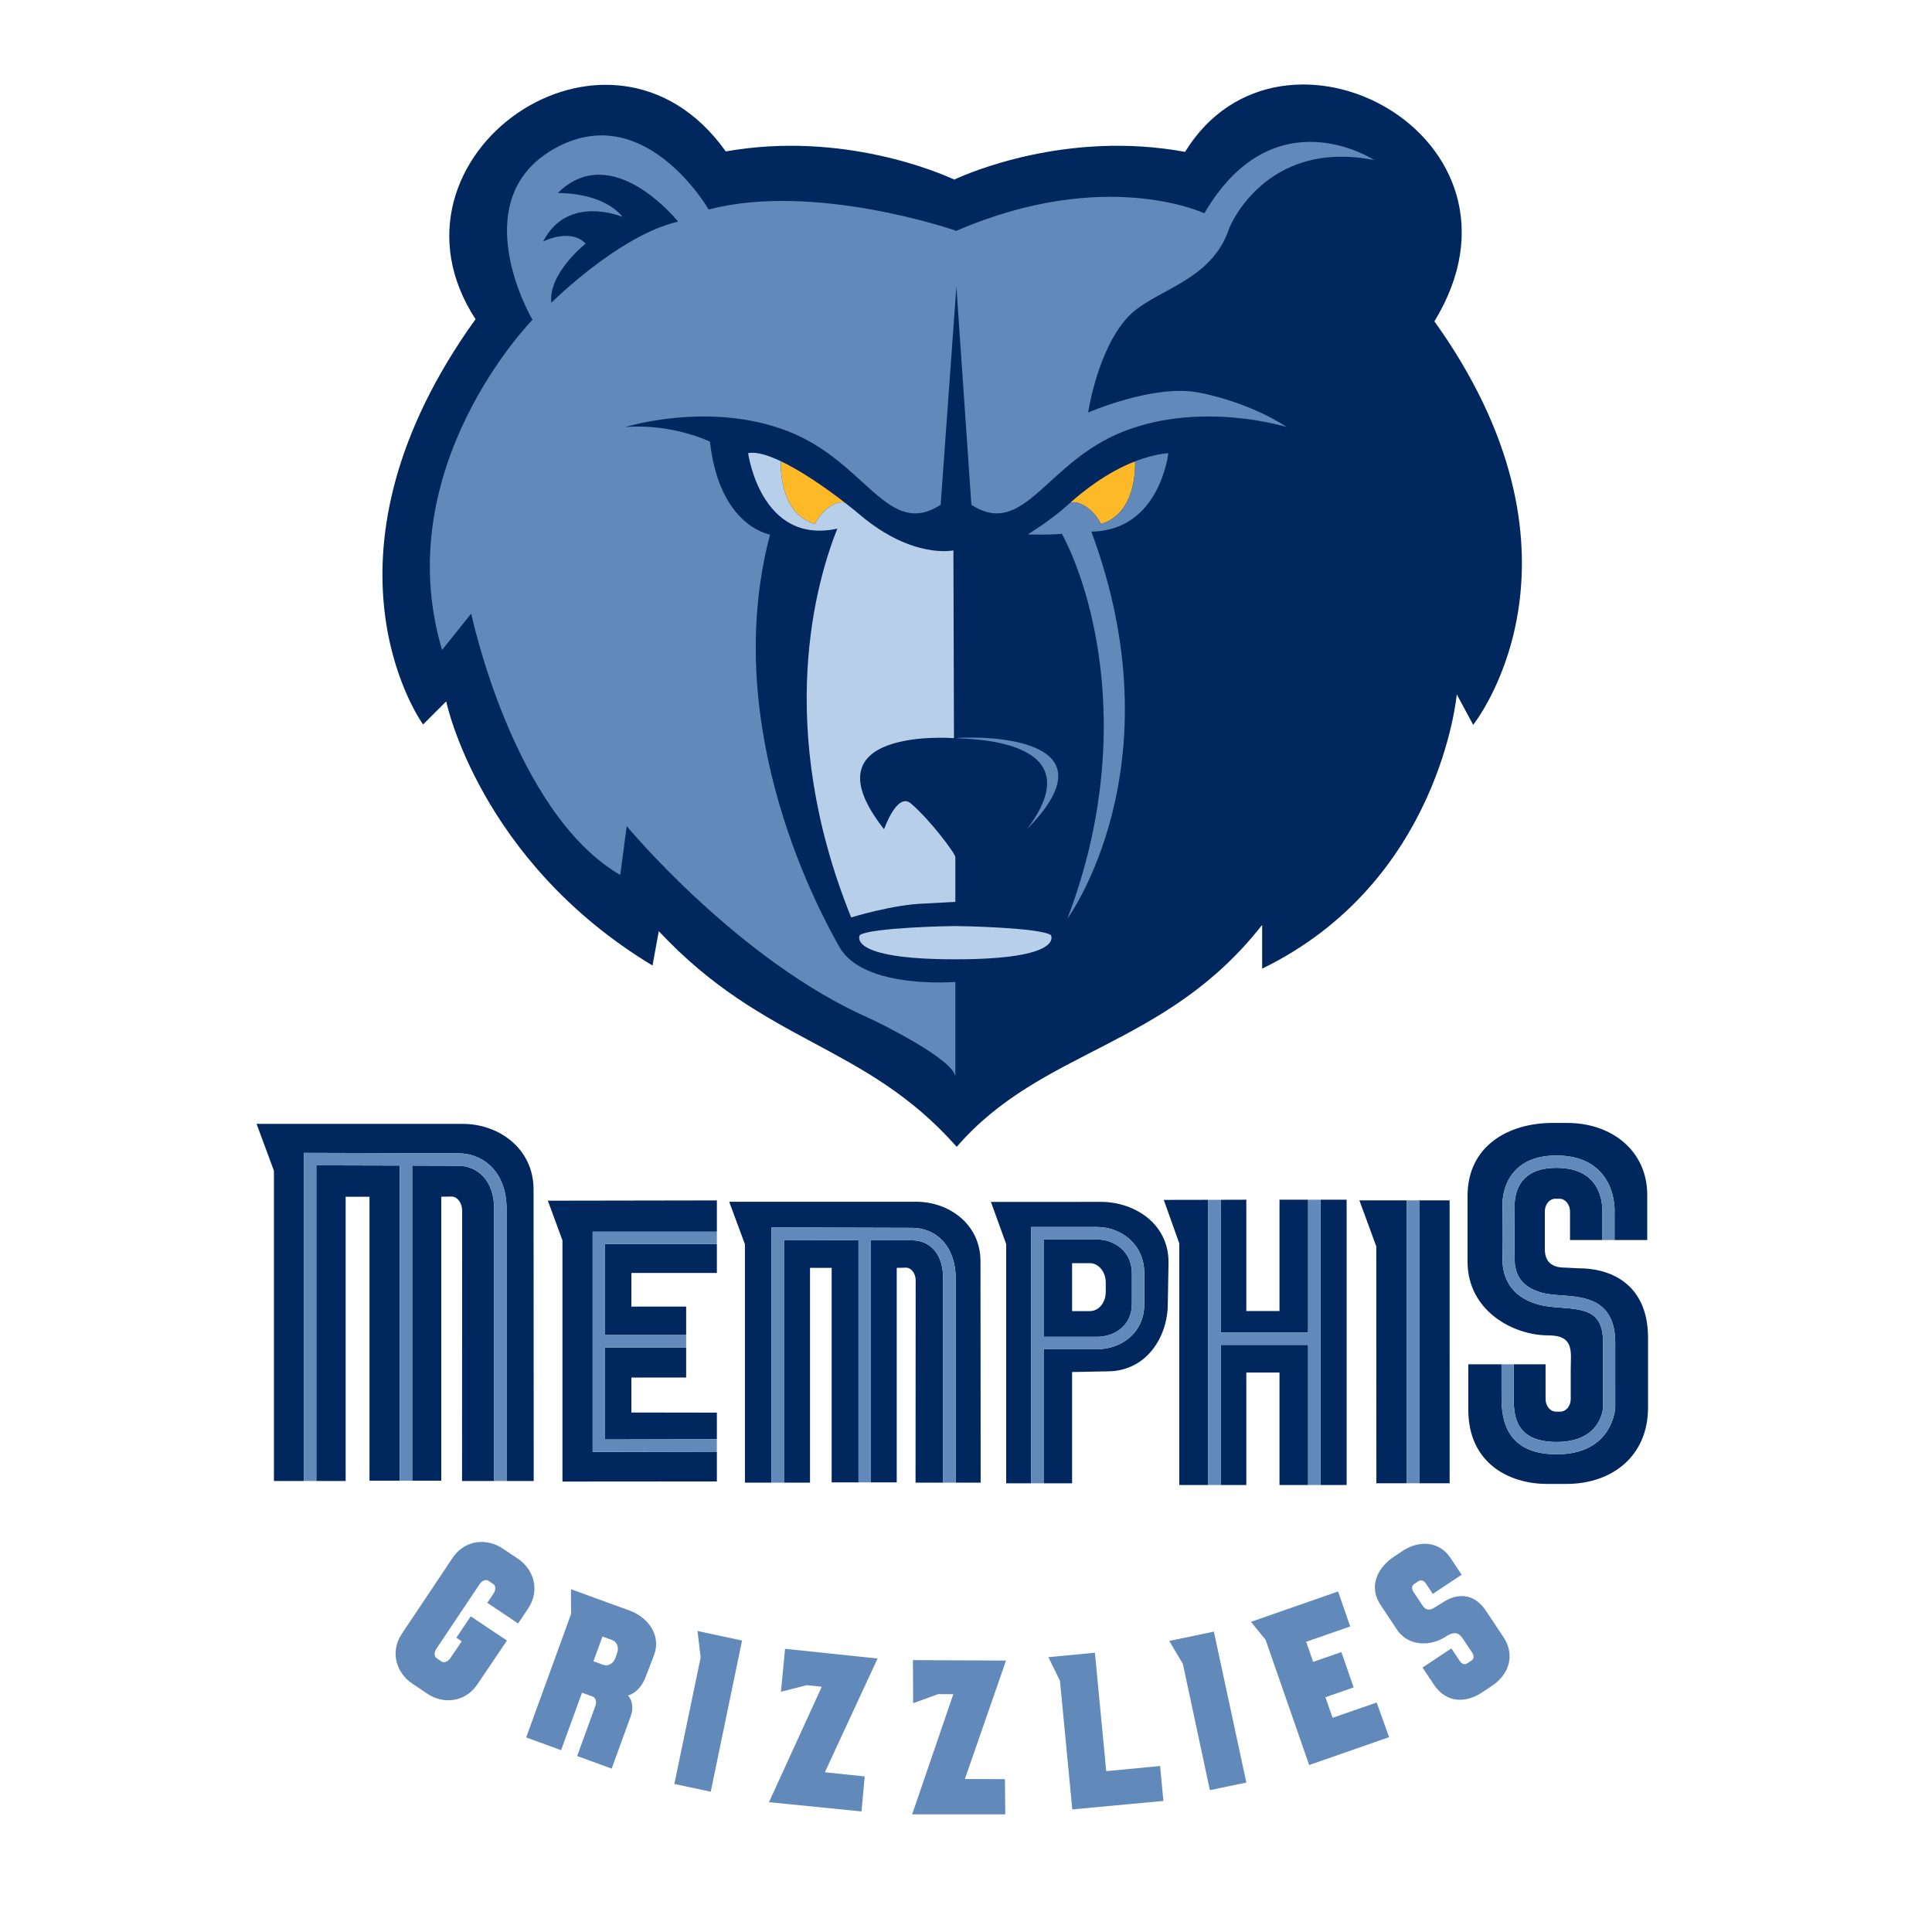
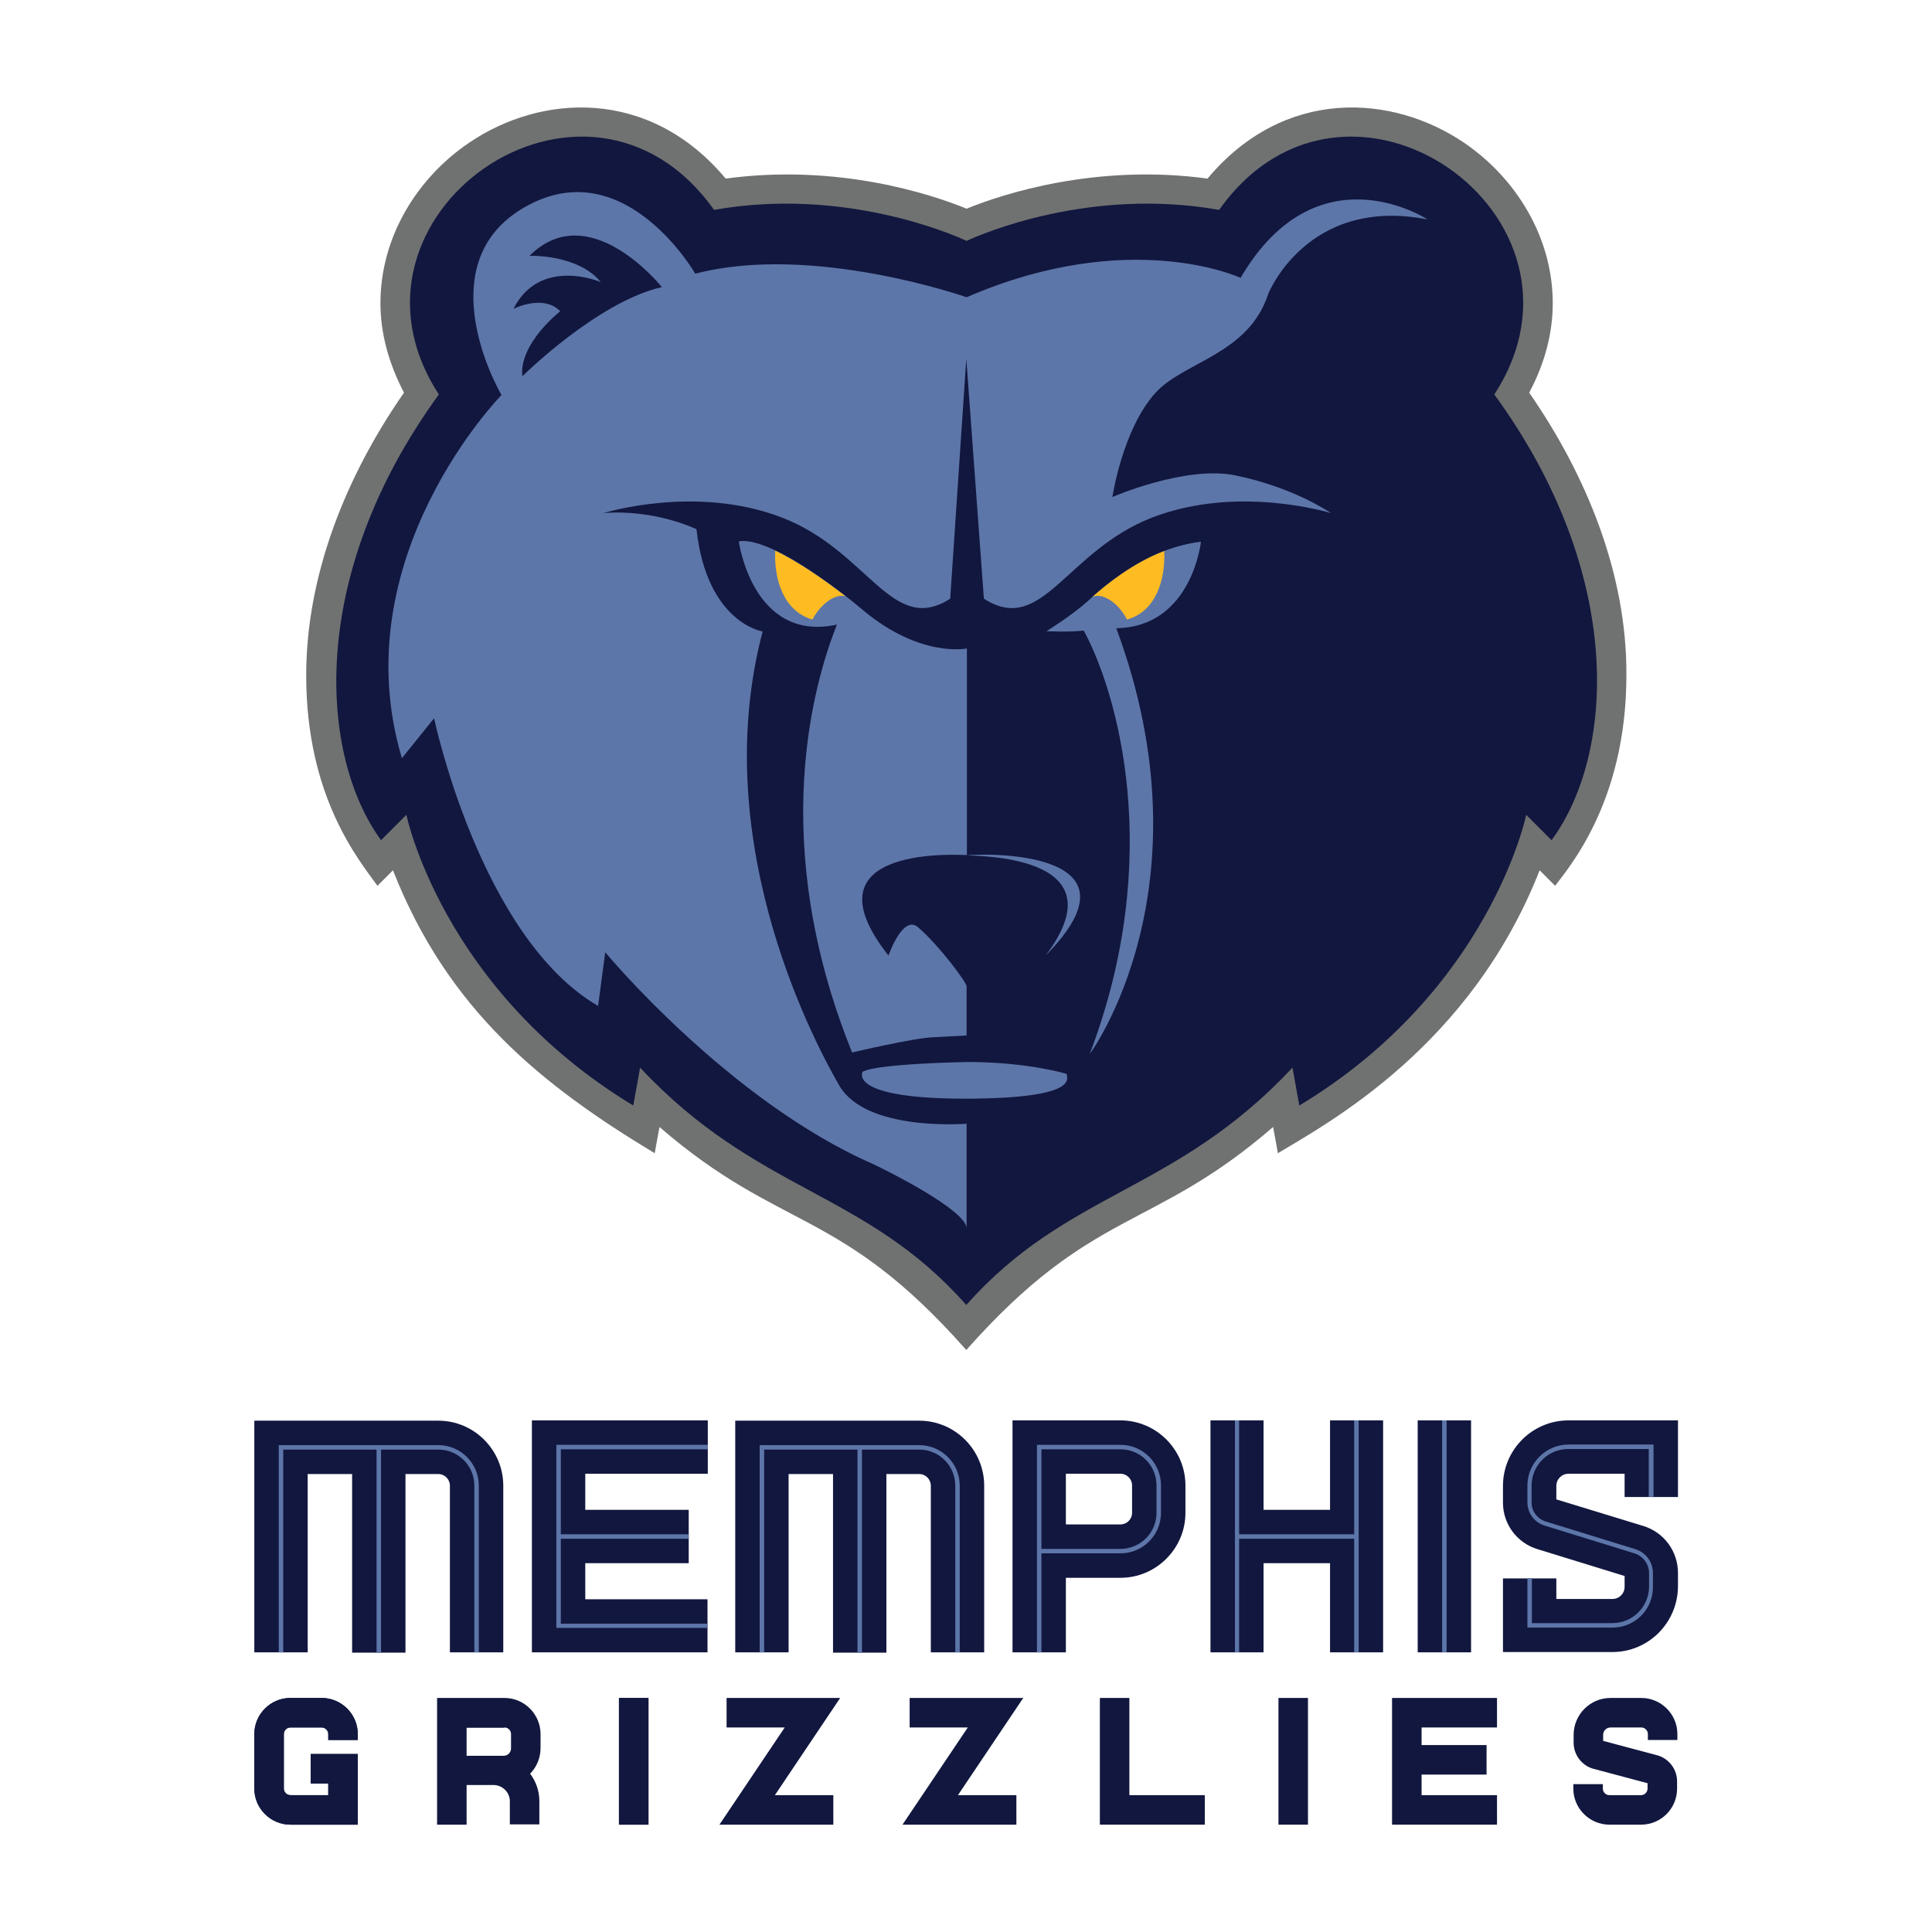
- <svg xmlns="http://www.w3.org/2000/svg" version="1.1" id="Layer_3" x="0px" y="0px" width="400px" height="400px" viewBox="0 0 400 400" enable-background="new 0 0 400 400" xml:space="preserve">
+ <svg xmlns="http://www.w3.org/2000/svg" version="1.1" id="Layer_1" x="0px" y="0px" viewBox="0 0 648 648" style="enable-background:new 0 0 648 648;" xml:space="preserve">
+   <style type="text/css">
+ 	.st0{fill:#12173F;}
+ 	.st1{fill:#5D76A9;}
+ 	.st2{fill:#707271;}
+ 	.st3{fill:#FFBB22;}
+ </style>
  <g>
-     <path fill="#00285E" d="M116.448,256.797v49.943c2.822,0,31.973-0.024,31.973-0.024v-6.166l-25.72,0.055v-45.601h25.72v-6.472   l-34.992,0.057L116.448,256.797z M188.838,256.797c0,0-3.792-0.016-8.524-0.023v50.141h5.345v-44.417l1.92-0.041   c1.104,0,2.003,1.192,2.003,2.678l-0.028,41.829h5.716v-42.238C195.27,259.271,192.282,256.797,188.838,256.797 M162.31,306.963   h5.396v-44.466h4.479v44.417h5.558v-50.151c-6.698-0.022-14.181-0.044-15.432-0.052V306.963z M94.871,241.357   c0,0-4.254-0.019-9.533-0.03v65.238h6.02v-58.791l2.115-0.043c1.221,0,2.211,1.316,2.211,2.944l-0.024,55.949h6.649v-56.396   C102.309,244.404,98.849,241.357,94.871,241.357 M125.274,276.409h16.789v-5.894h-11.342v-6.966h17.7v-5.977h-23.147V276.409z    M189.726,248.812h-38.753l3.259,8.799v49.352h5.499v-52.835l29.107,0.088c4.832,0,9.024,3.613,9.024,10.509v42.238h5.173   l-0.036-45.816C202.999,253.38,196.402,248.812,189.726,248.812 M264.906,271.432h-6.867v-23.045l-5.316,0.016v27.474h18.109   v-27.495h-5.926V271.432z M130.722,285.2h11.342v-6.221h-16.789v19.054c2.062-0.006,19.389-0.047,23.147-0.055v-5.508l-17.7-0.027   V285.2z M65.484,306.625h6.08v-58.851h4.937v58.791h6.267v-65.248c-7.527-0.022-16.009-0.047-17.283-0.047V306.625z    M95.844,232.687H53.121l3.594,9.709v64.229h6.193V238.69c0,0,31.963,0.091,31.965,0.091c5.255,0,10.006,3.934,10.006,11.447   v56.396h5.621l-0.031-60.343C110.469,237.725,103.202,232.687,95.844,232.687 M293.835,248.522v58.572h6.3l-0.006-58.572H293.835z    M284.949,258.07l0.017,49.024h6.299v-58.572h-9.817L284.949,258.07z M320.581,276.477c5.472,0,4.62,3.477,4.62,7.077v6.084   c0,1.458-0.967,2.626-2.162,2.626h-0.883c-1.194,0-2.162-1.168-2.162-2.626v-7.173h-6.607v6.344c0,3.876,0,9.732,8.899,9.732   c9.249,0,9.604-6.96,9.616-7.22v-13.311c0-6.306-3.287-6.872-8.65-7.266c-1.599-0.12-3.244-0.245-4.704-0.65   c-6.294-1.729-7.075-6.113-7.373-7.763c-0.198-1.091-0.122-9.75-0.095-12.526c-0.015-0.284-0.25-4.308,2.526-7.342   c1.951-2.14,4.849-3.227,8.612-3.227c3.998,0,7.099,1.183,9.207,3.499c2.592,2.839,2.859,6.528,2.859,7.949   c0,0.265-0.012,0.425-0.012,0.512v5.543h6.77v-9.392c0-8.925-7.173-14.853-16.558-14.853h-3.051c-9.239,0-17.59,4.847-17.59,15.068   v13.677C303.845,271.319,313.192,276.477,320.581,276.477 M227.971,248.836l-22.81,0.006l3.158,8.731V307.1h5.181v-53.063h13.607   c4.873,0,9.81,3.45,9.81,9.618v6.288c0,6.168-4.937,9.4-9.81,9.4h-11.038V307.1h5.896v-23.035c0,0,7.306-0.143,7.325-0.143   c8.112,0,12.49-7.188,12.49-13.974l0.151-8.631C241.933,253.217,234.737,248.836,227.971,248.836 M326.867,262.587l-2.875-0.142   c-2.635,0-4.152-1.134-4.152-3.867v-7.764c0-1.451,0.973-2.625,2.165-2.625h0.882c1.19,0,2.167,1.174,2.167,2.625v5.926h6.706   v-5.677c0.004-0.041,0.259-3.938-2.192-6.613c-1.62-1.771-4.088-2.664-7.349-2.664c-3.022,0-5.293,0.803-6.75,2.39   c-2.074,2.25-1.876,5.422-1.876,5.455l0.004,0.054v0.055c-0.055,5.344-0.055,11.421,0.055,12.136   c0.251,1.446,0.796,4.448,5.557,5.765c1.222,0.343,2.685,0.447,4.23,0.562c4.63,0.343,10.978,0.812,10.978,9.809v13.344   c0,0.102-0.389,9.739-12.13,9.739c-11.414,0-11.414-8.615-11.414-12.285v-6.344h-6.878v9.367c0,11.152,8.488,15.399,16.301,15.399   h3.979c9.807,0,16.933-6.043,16.933-15.763V276.93C341.206,266.351,334.088,262.587,326.867,262.587 M244.156,257.436v50.021h6   v-59.049l-9.21,0.017L244.156,257.436z M234.346,269.942v-6.288c0-4.694-3.755-7.042-7.238-7.042h-11.038v20.158h11.038   C230.591,276.771,234.346,274.632,234.346,269.942 M221.966,271.455v-9.934h3.652c1.831,0,3.315,1.794,3.315,3.993v1.961   c0,2.231-1.455,3.979-3.315,3.979H221.966z M273.406,307.456h5.399v-59.075h-5.399V307.456z M252.723,307.456h5.316v-23.287h6.867   v23.287h5.926v-29.015h-18.109V307.456z" />
-     <path fill="#6189B9" d="M159.731,306.963v-52.835l29.108,0.088c4.828,0,9.025,3.613,9.025,10.509v42.238h-2.592v-42.238   c0-5.453-2.992-7.928-6.434-7.928c0,0-3.793-0.016-8.525-0.023v50.141h-2.567v-50.151c-6.705-0.022-14.187-0.044-15.439-0.052   v50.252H159.731z M148.42,257.573h-23.146v18.836h16.789v2.57h-16.789v19.054c2.06-0.006,19.386-0.047,23.146-0.055v2.571   l-25.717,0.055v-45.601h25.717V257.573z M62.907,306.625V238.69c0,0,31.962,0.091,31.967,0.091c5.254,0,10.003,3.934,10.003,11.447   v56.396h-2.568v-56.396c0-5.824-3.458-8.871-7.44-8.871c0,0-4.254-0.019-9.531-0.03v65.238h-2.571v-65.248   c-7.526-0.022-16.009-0.047-17.287-0.047v65.354H62.907z M291.265,248.522h2.57v58.572h-2.57V248.522z M213.5,307.1v-53.063h13.607   c4.875,0,9.804,3.45,9.804,9.618v6.288c0,6.168-4.929,9.4-9.804,9.4h-11.038V307.1H213.5z M313.383,282.465v6.344   c0,3.876,0,9.732,8.903,9.732c9.249,0,9.604-6.96,9.613-7.22v-13.311c0-6.306-3.282-6.872-8.647-7.266   c-1.599-0.12-3.244-0.245-4.704-0.65c-6.294-1.729-7.078-6.113-7.375-7.763c-0.196-1.091-0.12-9.75-0.093-12.526   c-0.017-0.284-0.245-4.308,2.524-7.342c1.953-2.14,4.853-3.227,8.614-3.227c3.998,0,7.096,1.183,9.205,3.499   c2.588,2.839,2.865,6.528,2.865,7.949c0,0.265-0.016,0.425-0.016,0.512v5.543h-2.514v-5.677c0.004-0.041,0.259-3.938-2.192-6.613   c-1.62-1.771-4.088-2.664-7.349-2.664c-3.02,0-5.291,0.803-6.752,2.39c-2.072,2.25-1.874,5.422-1.874,5.455l0.004,0.054v0.055   c-0.055,5.344-0.055,11.421,0.049,12.136c0.259,1.446,0.802,4.448,5.562,5.765c1.229,0.343,2.685,0.447,4.23,0.562   c4.63,0.343,10.978,0.812,10.978,9.809l-0.002,13.344c0,0.102-0.387,9.739-12.128,9.739c-11.414,0-11.414-8.615-11.414-12.285   v-6.344H313.383z M234.34,269.942v-6.288c0-4.694-3.749-7.042-7.232-7.042h-11.038v20.158h11.038   C230.591,276.771,234.34,274.632,234.34,269.942 M250.161,307.456v-59.049l2.56-0.005v27.474h18.111v-27.495h2.571v59.075h-2.571   v-29.015h-18.111v29.015H250.161z" />
-     <path fill="#00285E" d="M299.766,70.577c-0.922-1.4-1.854-2.736-2.789-4.044c23.324-38.226-31.702-67.527-51.62-35.09   c-24.526-4.52-45.029,4.455-47.792,5.737c-2.753-1.273-23.006-10.131-47.301-5.83C126.208-2.492,76.57,32.494,98.458,66.091   c-1.045,1.443-2.086,2.929-3.103,4.486c-31.114,47.333-7.763,79.42-7.763,79.42l4.788-4.782c0,0,6.797,33.007,42.717,54.69   l1.294-7.12c22.115,23.619,42.611,23.08,61.687,44.656c17.647-20.438,43.271-20.438,63.236-45.949v9.054   c36.894-17.954,40.291-56.785,40.291-56.785l3.399,6.305C305.005,150.065,330.876,117.911,299.766,70.577" />
-     <path fill="#FDB927" d="M221.551,104.105c1.73-0.63,4.776,1.196,6.403,4.368c7.486-2.162,7.08-12.25,7.042-12.954   C229.06,97.823,224.16,101.797,221.551,104.105" />
-     <path fill="#6189B9" d="M197.864,152.833c2.064-0.322,34.827-1.51,14.75,18.854C226.608,153.161,201.217,153.017,197.864,152.833    M254.555,47.117c0,0,7.369-18.426,29.952-13.98c0,0-20.733-13.644-35.16,11.024c0,0-20.476-9.713-51.341,3.633   c0,0-29.24-10.196-51.286-4.419c0,0-12.861-22.311-30.966-13.119c-18.103,9.18-8.656,30.436-5.506,35.947   c0,0-30.001,30.566-18.72,68.357l6.036-7.528c0,0,8.617,41.154,30.853,54.126l1.337-10.117c0,0,23.214,28.011,50.514,39.908   c2.595,1.218,17.08,8.406,17.527,11.949v-19.597c0,0-18.955,1.575-23.959-7.167c-3.389-5.939-25.164-44.784-14.405-85.465   c0,0-10.471-1.564-12.446-19.238c0,0-7.815-3.803-17.524-3.014c0,0,17.367-5.448,33.639,0.852   c16.268,6.299,20.624,22.333,31.651,15.249l3.257-45.177l3.107,45.177c11.024,7.085,15.383-8.95,31.649-15.249   c16.272-6.3,33.64-0.852,33.64-0.852s-6.941-4.894-18.109-7.125c-9.312-1.864-23.006,4.12-23.006,4.12s1.889-12.812,8.109-19.648   C238.73,59.89,250.82,58.592,254.555,47.117 M114.144,62.679c-0.649-6.149,7.117-12.245,7.117-12.245   c-3.2-3.309-8.798-0.441-8.798-0.441c5.078-9.928,16.449-5.077,16.449-5.077c-4.31-5.272-13.439-4.943-13.439-4.943   c11.295-11.194,24.925,5.917,24.925,5.917C128.257,48.637,114.144,62.679,114.144,62.679 M235,95.52v0.002   c-0.086,0.033-0.163,0.068-0.245,0.096C234.837,95.59,234.914,95.547,235,95.52 M225.956,110.072   c18.114,48.785-4.97,80.126-4.97,80.126c14.224-37.231,5.079-68.196-1.141-79.689c-3.196,0.312-7.031,0.131-7.031,0.131   s4.802-2.97,7.912-5.798c0.246-0.22,0.529-0.472,0.84-0.752c-0.004,0.005-0.01,0.011-0.016,0.016   c1.73-0.63,4.776,1.193,6.403,4.368c7.473-2.157,7.08-12.212,7.046-12.952c2.174-0.848,4.491-1.477,6.89-1.703   C241.89,93.818,240.165,109.851,225.956,110.072" />
-     <path fill="#FDB927" d="M161.679,95.494c-0.04,0.746-0.428,10.822,7.044,12.979c1.603-3.118,4.48-4.927,6.224-4.39   C170.949,100.978,165.938,97.522,161.679,95.494" />
-     <path fill="#B8CFE9" d="M197.8,198.615c-22.857,0-19.776-5.036-19.776-5.036c2.461-1.539,18.467-1.853,19.744-1.853   c1.269,0,17.339,0.314,19.798,1.853C217.565,193.58,220.65,198.615,197.8,198.615 M161.7,95.503c-0.006,0-0.01-0.006-0.02-0.006   C161.689,95.497,161.692,95.503,161.7,95.503 M197.794,177.455v9.272l-6.31,0.336c-6.609,0.196-15.261,2.882-15.261,2.882   c-16.033-39.713-7.145-69.768-2.864-80.495c-15.894,3.445-18.468-15.631-18.468-15.631c1.643-0.341,4.063,0.38,6.786,1.679   c-0.037,0.746-0.429,10.819,7.043,12.977c1.604-3.115,4.476-4.925,6.219-4.396c1.185,0.92,2.29,1.81,3.25,2.626   c10.808,9.094,19.204,7.246,19.204,7.246s0.117,34.623,0.117,38.875c0,0-31.281-2.448-14.472,18.858c0,0,2.694-7.787,5.565-5.331   C192.587,169.763,197.794,176.713,197.794,177.455" />
-     <path fill="#6189B9" d="M127.771,342.261l-0.368,1.012c-0.421,1.151-1.517,1.776-2.51,1.416l-2.025-0.741l1.863-5.127l2.033,0.744   C127.735,339.912,128.188,341.129,127.771,342.261 M130.396,333.467l-12.183-4.434l0.026,5.117l-9.299,25.566l7.231,2.637   l4.325-11.895l2.2,0.791c0.625,0.235,0.884,1.07,0.592,1.881l-3.794,10.435l7.144,2.606l3.918-10.756   c0.616-1.698,0.424-3.259-0.534-4.4c0,0,2.42-0.421,3.72-3.99l1.696-4.428C136.965,338.418,133.98,334.767,130.396,333.467" />
-     <path fill="#6189B9" d="M279.548,336.741l-2.515-7.244l-18.035,6.288l3.032,3.725l9.017,25.92   c1.456-0.499,16.549-5.767,16.549-5.767l-2.571-7.171l-9.13,3.158c-0.249-0.737-1.479-4.258-1.479-4.258l5.845-2.033l-2.544-7.316   l-5.847,2.029l-1.443-4.157L279.548,336.741z" />
-     <polygon fill="#6189B9" points="229.034,366.701 226.687,342.179 217.059,343.096 219.455,347.992 222.01,374.62 240.869,372.864    240.187,365.634  " />
-     <polygon fill="#6189B9" points="145.067,343.154 144.408,337.68 153.632,339.656 147.152,370.956 139.618,369.347  " />
-     <polygon fill="#6189B9" points="244.898,344.477 242.081,339.738 251.319,337.806 258.041,369.057 250.495,370.631  " />
-     <polygon fill="#6189B9" points="181.691,343.379 162.541,341.37 161.685,350.257 167.04,348.898 170.137,349.226 159.208,373.123    178.365,375.04 179.026,367.791 170.78,366.928  " />
-     <polygon fill="#6189B9" points="208.286,343.805 189.017,343.707 189.051,352.632 194.243,350.754 197.371,350.765    188.857,375.635 208.131,375.635 208.062,368.359 199.771,368.325  " />
-     <path fill="#6189B9" d="M303.345,339.979l1.513,2.272c0.359,0.544,0.291,1.221-0.156,1.519l-0.97,0.641   c-0.443,0.302-1.102,0.1-1.454-0.444l-1.783-2.683l-5.977,3.962l2.326,3.503c2.759,4.168,6.986,3.649,9.908,1.711l2.117-1.409   c3.668-2.434,4.822-6.455,2.419-10.082l-3.609-5.431c-2.623-3.952-6.213-3.592-8.908-1.807l-1.745,1.084   c-0.984,0.652-1.83,0.607-2.508-0.419l-1.924-2.898c-0.355-0.537-0.293-1.218,0.16-1.511l0.967-0.648   c0.441-0.292,1.095-0.096,1.453,0.452l1.471,2.207l5.971-3.964l-2.327-3.507c-2.212-3.333-6.359-3.766-9.859-1.446l-1.781,1.179   c-3.452,2.293-5.37,6.175-2.837,9.995l3.396,5.11c2.495,3.76,7.266,3.364,10.023,1.532   C301.75,337.229,302.449,338.632,303.345,339.979" />
-     <path fill="#6189B9" d="M98.827,348.739c-2.596,3.854-7.196,4.053-10.316,1.949l-3.23-2.172c-3.117-2.104-4.659-6.439-2.065-10.288   l10.486-15.681c2.581-3.858,7.178-4.077,10.302-1.987l3.24,2.165c3.131,2.089,4.691,6.417,2.107,10.288l-2.085,3.114l-6.369-4.278   l1.292-1.929c0.489-0.733,0.467-1.607-0.047-1.955l-1.025-0.685c-0.517-0.347-1.336-0.03-1.82,0.709c0,0-0.516,0.771-1.302,1.944   c-1.419,2.123-7.643,11.425-7.643,11.425c-0.498,0.726-0.481,1.602,0.035,1.951l1.026,0.691c0.512,0.338,1.331,0.032,1.822-0.699   l2.359-3.479l-1.109-0.751l2.973-4.428l7.502,5.012L98.827,348.739z" />
+     <path class="st0" d="M181.3,581.6c0-6.6-5.4-12.1-12.1-12.1h-22.6V612h9.9v-13.3h9.2c2.9,0.1,5.3,2.5,5.3,5.4v7.8h9.9v-7.8   c0-3.5-1.2-6.7-3.1-9.2c2.2-2.2,3.5-5.3,3.5-8.6V581.6z M169.2,579.4c1.2,0,2.2,1,2.2,2.2v4.8c0,1.4-1.1,2.5-2.5,2.5h-12.4v-9.4   H169.2z" />
+     <polygon class="st0" points="404.1,612 368.9,612 368.9,569.5 378.8,569.5 378.8,602.1 404.1,602.1  " />
+     <polygon class="st0" points="502.1,579.4 502.1,569.5 466.9,569.5 466.9,612 502.1,612 502.1,602.1 476.8,602.1 476.8,595.2    498.6,595.2 498.6,585.3 476.8,585.3 476.8,579.4  " />
+     <polygon class="st0" points="279.5,612 241.3,612 263.2,579.4 243.7,579.4 243.7,569.5 281.8,569.5 259.9,602.1 279.5,602.1  " />
+     <polygon class="st0" points="340.9,612 302.7,612 324.6,579.4 305.1,579.4 305.1,569.5 343.2,569.5 321.3,602.1 340.9,602.1  " />
+     <rect x="428.8" y="569.5" class="st0" width="9.9" height="42.5" />
+     <rect x="207.6" y="569.5" class="st0" width="9.9" height="42.5" />
+     <rect x="207.6" y="569.5" class="st0" width="9.9" height="42.5" />
+     <g>
+       <path class="st0" d="M375.8,476.4h-36.2v77.8h17.9v-25h18.3c12,0,21.8-9.8,21.8-21.8v-9.2C397.6,486.2,387.8,476.4,375.8,476.4z     M379.7,507.4c0,2.2-1.8,3.9-3.9,3.9h-18.3v-17h18.3c2.2,0,3.9,1.8,3.9,3.9V507.4z" />
+     </g>
+     <path class="st1" d="M349.3,554.2h-1.5v-69.6h28c7.5,0,13.6,6.1,13.6,13.6v9.2c0,7.5-6.1,13.6-13.6,13.6h-26.5V554.2z M349.3,519.5   h26.5c6.7,0,12.1-5.4,12.1-12.1v-9.2c0-6.7-5.4-12.1-12.1-12.1h-26.5V519.5z" />
+     <polygon class="st0" points="237.4,494.3 237.4,476.4 178.4,476.4 178.4,554.2 237.3,554.2 237.3,536.4 196.3,536.4 196.3,524.3    231,524.3 231,506.4 196.3,506.4 196.3,494.3  " />
+     <polygon class="st1" points="237.4,486.1 237.4,484.6 186.6,484.6 186.6,546 237.3,546 237.3,544.6 188.1,544.6 188.1,516.1    231,516.1 231,514.6 188.1,514.6 188.1,486.1  " />
+     <path class="st0" d="M308.3,476.5h-61.7v77.7h17.9v-59.8h14.9v59.9h17.9v-59.9h11c2.2,0,3.9,1.8,3.9,3.9v55.9h17.9v-55.9   C330.1,486.3,320.3,476.5,308.3,476.5" />
+     <path class="st1" d="M308.3,484.7h-53.5v69.5h1.5v-68h31.3v68.1h1.5v-68.1h19.2c6.7,0,12.1,5.4,12.1,12.1v55.9h1.5v-55.9   C321.9,490.8,315.8,484.7,308.3,484.7" />
+     <path class="st0" d="M147,476.5H85.3v77.7h17.9v-59.8h14.9v59.9H136v-59.9h11c2.2,0,3.9,1.8,3.9,3.9v55.9h17.9v-55.9   C168.8,486.3,159,476.5,147,476.5" />
+     <path class="st1" d="M147,484.7H93.5v69.5H95v-68h31.3v68.1h1.5v-68.1H147c6.7,0,12.1,5.4,12.1,12.1v55.9h1.5v-55.9   C160.6,490.8,154.5,484.7,147,484.7" />
+     <rect x="475.5" y="476.4" class="st0" width="17.9" height="77.8" />
+     <rect x="483.7" y="476.4" class="st1" width="1.5" height="77.8" />
+     <polygon class="st0" points="446.1,476.4 446.1,506.4 423.8,506.4 423.8,476.4 406,476.4 406,554.2 423.8,554.2 423.8,524.3    446.1,524.3 446.1,554.2 463.9,554.2 463.9,476.4  " />
+     <polygon class="st1" points="454.2,476.4 454.2,514.6 415.6,514.6 415.6,476.4 414.2,476.4 414.2,554.2 415.6,554.2 415.6,516.1    454.2,516.1 454.2,554.2 455.7,554.2 455.7,476.4  " />
+     <path class="st0" d="M120,612H97.4c-6.6,0-12.1-5.4-12.1-12.1v-18.3c0-6.6,5.4-12.1,12.1-12.1h10.5c6.6,0,12.1,5.4,12.1,12.1v2   h-9.9v-2c0-1.2-1-2.2-2.2-2.2H97.4c-1.2,0-2.2,1-2.2,2.2v18.3c0,1.2,1,2.2,2.2,2.2h12.7v-3.9h-5.9v-9.9H120V612z" />
+     <path class="st0" d="M120,612H97.4c-6.6,0-12.1-5.4-12.1-12.1v-18.3c0-6.6,5.4-12.1,12.1-12.1h10.5c6.6,0,12.1,5.4,12.1,12.1v2   h-9.9v-2c0-1.2-1-2.2-2.2-2.2H97.4c-1.2,0-2.2,1-2.2,2.2v18.3c0,1.2,1,2.2,2.2,2.2h12.7v-3.9h-5.9v-9.9H120V612z" />
+     <path class="st0" d="M550.4,612h-10.6c-6.6,0-12.1-5.4-12.1-12.1v-1.5h9.9v1.5c0,1.2,1,2.2,2.2,2.2h10.6c1.2,0,2.2-1,2.2-2.2v-1.8   l-18.4-4.9c-3.8-1.2-6.4-4.7-6.4-8.7v-2.6c0-6.8,5.5-12.4,12.4-12.4h10.3c6.6,0,12.1,5.4,12.1,12.1v2h-9.9v-2c0-1.2-1-2.2-2.2-2.2   h-10.3c-1.4,0-2.5,1.1-2.5,2.5v2l18.4,4.9c3.8,1.2,6.4,4.7,6.4,8.7v2.4C562.5,606.6,557.1,612,550.4,612" />
+     <path class="st0" d="M540.8,554.1h-36.7v-24.7H522v6.9h18.8c2.3,0,4.1-1.8,4.1-4.1v-3.6l-29.2-9c-6.9-2.1-11.6-8.4-11.6-15.6v-5.6   c0-12.1,9.8-22,22-22h36.7v25.7h-17.9v-7.8h-18.8c-2.3,0-4.1,1.8-4.1,4.1v4.5l29.1,8.9c7,2.1,11.7,8.5,11.7,15.8v4.5   C562.7,544.3,552.9,554.1,540.8,554.1" />
+     <path class="st1" d="M540.8,545.9h-28.5v-16.6h1.5v15.1h27c6.8,0,12.3-5.5,12.3-12.3v-4.5c0-3-2-5.7-4.9-6.6l-30.1-9.3   c-3.5-1.1-5.8-4.2-5.8-7.8v-5.6c0-7.6,6.2-13.8,13.8-13.8h28.5v17.5H553v-16h-27c-6.8,0-12.3,5.5-12.3,12.3v5.6   c0,3,1.9,5.5,4.7,6.4l30.1,9.3c3.5,1.1,5.9,4.3,5.9,8v4.5C554.5,539.8,548.4,545.9,540.8,545.9" />
+     <path class="st2" d="M512.9,131.7c5.4-10.1,7.9-20.3,7.9-30c0-22.2-12.4-42-29.7-53.8c-24.2-16.4-60.4-18.7-86.1,12   c-37.4-5.1-68.9,5.2-80.8,10.1c-11.9-4.9-43.3-15.2-80.8-10.1c-25.7-30.7-62-28.4-86.1-12c-17.4,11.8-29.7,31.6-29.7,53.8   c0,9.7,2.6,19.9,7.9,30c-19.4,27.9-32.8,61.1-32.8,94.8c0,40.6,17.4,61.6,23.9,70.6c0,0,2.8-2.8,5.2-5.2   c18.4,46.8,49.8,72,87.8,94.9c0,0,0.8-4.6,1.6-8.8c40.9,35.4,60.4,26.7,102.9,74.8c42.4-47.9,62.4-39.7,102.9-74.8   c0.8,4.1,1.6,8.8,1.6,8.8c16.9-10.2,64.6-35.8,87.8-94.9c2.4,2.4,5.2,5.2,5.2,5.2c4-5.5,23.9-27.7,23.9-70.6   C545.7,192.8,532.3,159.7,512.9,131.7" />
+     <path class="st0" d="M501.2,132.3c39-59.9-49.5-122.2-92.3-61.9c-43.3-7.7-79.8,8.1-84.7,10.4c-4.9-2.3-41.4-18.1-84.7-10.4   c-42.9-60.3-131.3,2-92.3,61.9c-44.4,61-40,121.2-19.4,149.5l8.5-8.5c0,0,12.1,58.8,76.1,97.5l2.3-12.7   c39.4,42.1,75.4,41.1,109.4,79.6c34-38.4,70-37.5,109.4-79.6l2.3,12.7c64-38.6,76.1-97.5,76.1-97.5l8.5,8.5   C541.3,253.4,545.7,193.4,501.2,132.3" />
+     <path class="st1" d="M324.6,356.2c0,0-30.7,0.5-35.3,3.3c0,0-5.3,9.1,35.3,9c38.6-0.2,32.9-7.2,33.2-8.3   C357.8,360.2,344.8,356.2,324.6,356.2" />
+     <path class="st1" d="M298,320.5c0,0,4.8-13.9,9.9-9.5c7.1,6.1,16.3,18.5,16.3,19.8v16.5l-11.2,0.6c-6.4,0.2-27.2,5.1-27.2,5.1   c-28.6-70.8-12.7-124.3-5.1-143.5c-28.3,6.1-32.9-27.9-32.9-27.9c2.9-0.6,7.3,0.7,12.2,3c7.6,3.6,16.5,9.8,23.6,15.3h0   c2.1,1.6,4,3.2,5.8,4.7c19.3,16.2,34.9,12.9,34.9,12.9v69.3C324.2,286.9,268,282.5,298,320.5" />
+     <path class="st1" d="M350.7,320.5c35.8-36.3-22.6-34.2-26.3-33.6C330.4,287.2,375.6,287.5,350.7,320.5" />
+     <path class="st1" d="M374.4,210.7c32.2,86.7-8.6,142.5-8.9,142.8c25.3-66.4,9.1-121.5-2-142c-5.7,0.6-12.5,0.2-12.5,0.2   s8.6-5.3,14.1-10.3c0.4-0.4,0.8-0.7,1.3-1.2c4.6-4.1,13.4-11.3,24.1-15.4h0c3.9-1.5,8.1-2.6,12.3-3.1   C402.8,181.7,399.8,210.3,374.4,210.7" />
+     <path class="st1" d="M425.4,98.5c0,0,13.1-32.8,53.4-24.9c0,0-37-24.3-62.7,19.6c0,0-36.9-17.3-91.9,6.5c0,0-51.7-18.2-91-7.9   c0,0-22.9-39.8-55.2-23.4c-32.3,16.4-15.4,54.2-9.8,64.1c0,0-53.5,54.5-33.4,121.8l10.8-13.4c0,0,15.4,73.4,55,96.5l2.4-18   c0,0,41.4,49.9,90,71.1c4.6,2.2,30.4,15,31.2,21.3v-34.9c0,0-33.7,2.8-42.7-12.8c-6.1-10.6-44.9-79.8-25.7-152.3   c0,0-18.7-2.8-22.2-34.3c0,0-13.9-6.8-31.2-5.4c0,0,30.9-9.7,59.9,1.5c29,11.2,36.8,39.8,56.4,27.2l5.4-80.5l5.9,80.5   c19.6,12.6,27.4-15.9,56.4-27.2c29-11.2,60-1.5,60-1.5s-12.4-8.7-32.3-12.7c-16.6-3.3-41,7.3-41,7.3s3.4-22.8,14.5-35   C397.2,121.2,418.8,118.9,425.4,98.5z M175.2,126.2c-1.2-11,12.7-21.8,12.7-21.8c-5.7-5.9-15.7-0.8-15.7-0.8c9-17.7,29.3-9,29.3-9   c-7.7-9.4-23.9-8.8-23.9-8.8C197.7,65.8,222,96.3,222,96.3C200.4,101.2,175.2,126.2,175.2,126.2z" />
+     <path class="st3" d="M283.6,200c-3.1-1-8.2,2.2-11.1,7.8c-9.6-2.8-12.9-13.2-12.5-23.1l0,0C267.6,188.3,276.5,194.5,283.6,200" />
+     <path class="st3" d="M378,207.8c-3-5.9-8.5-9.1-11.6-7.6c4.6-4.1,13.4-11.3,24.1-15.4h0C390.9,194.7,387.6,205.1,378,207.8" />
  </g>
</svg>
